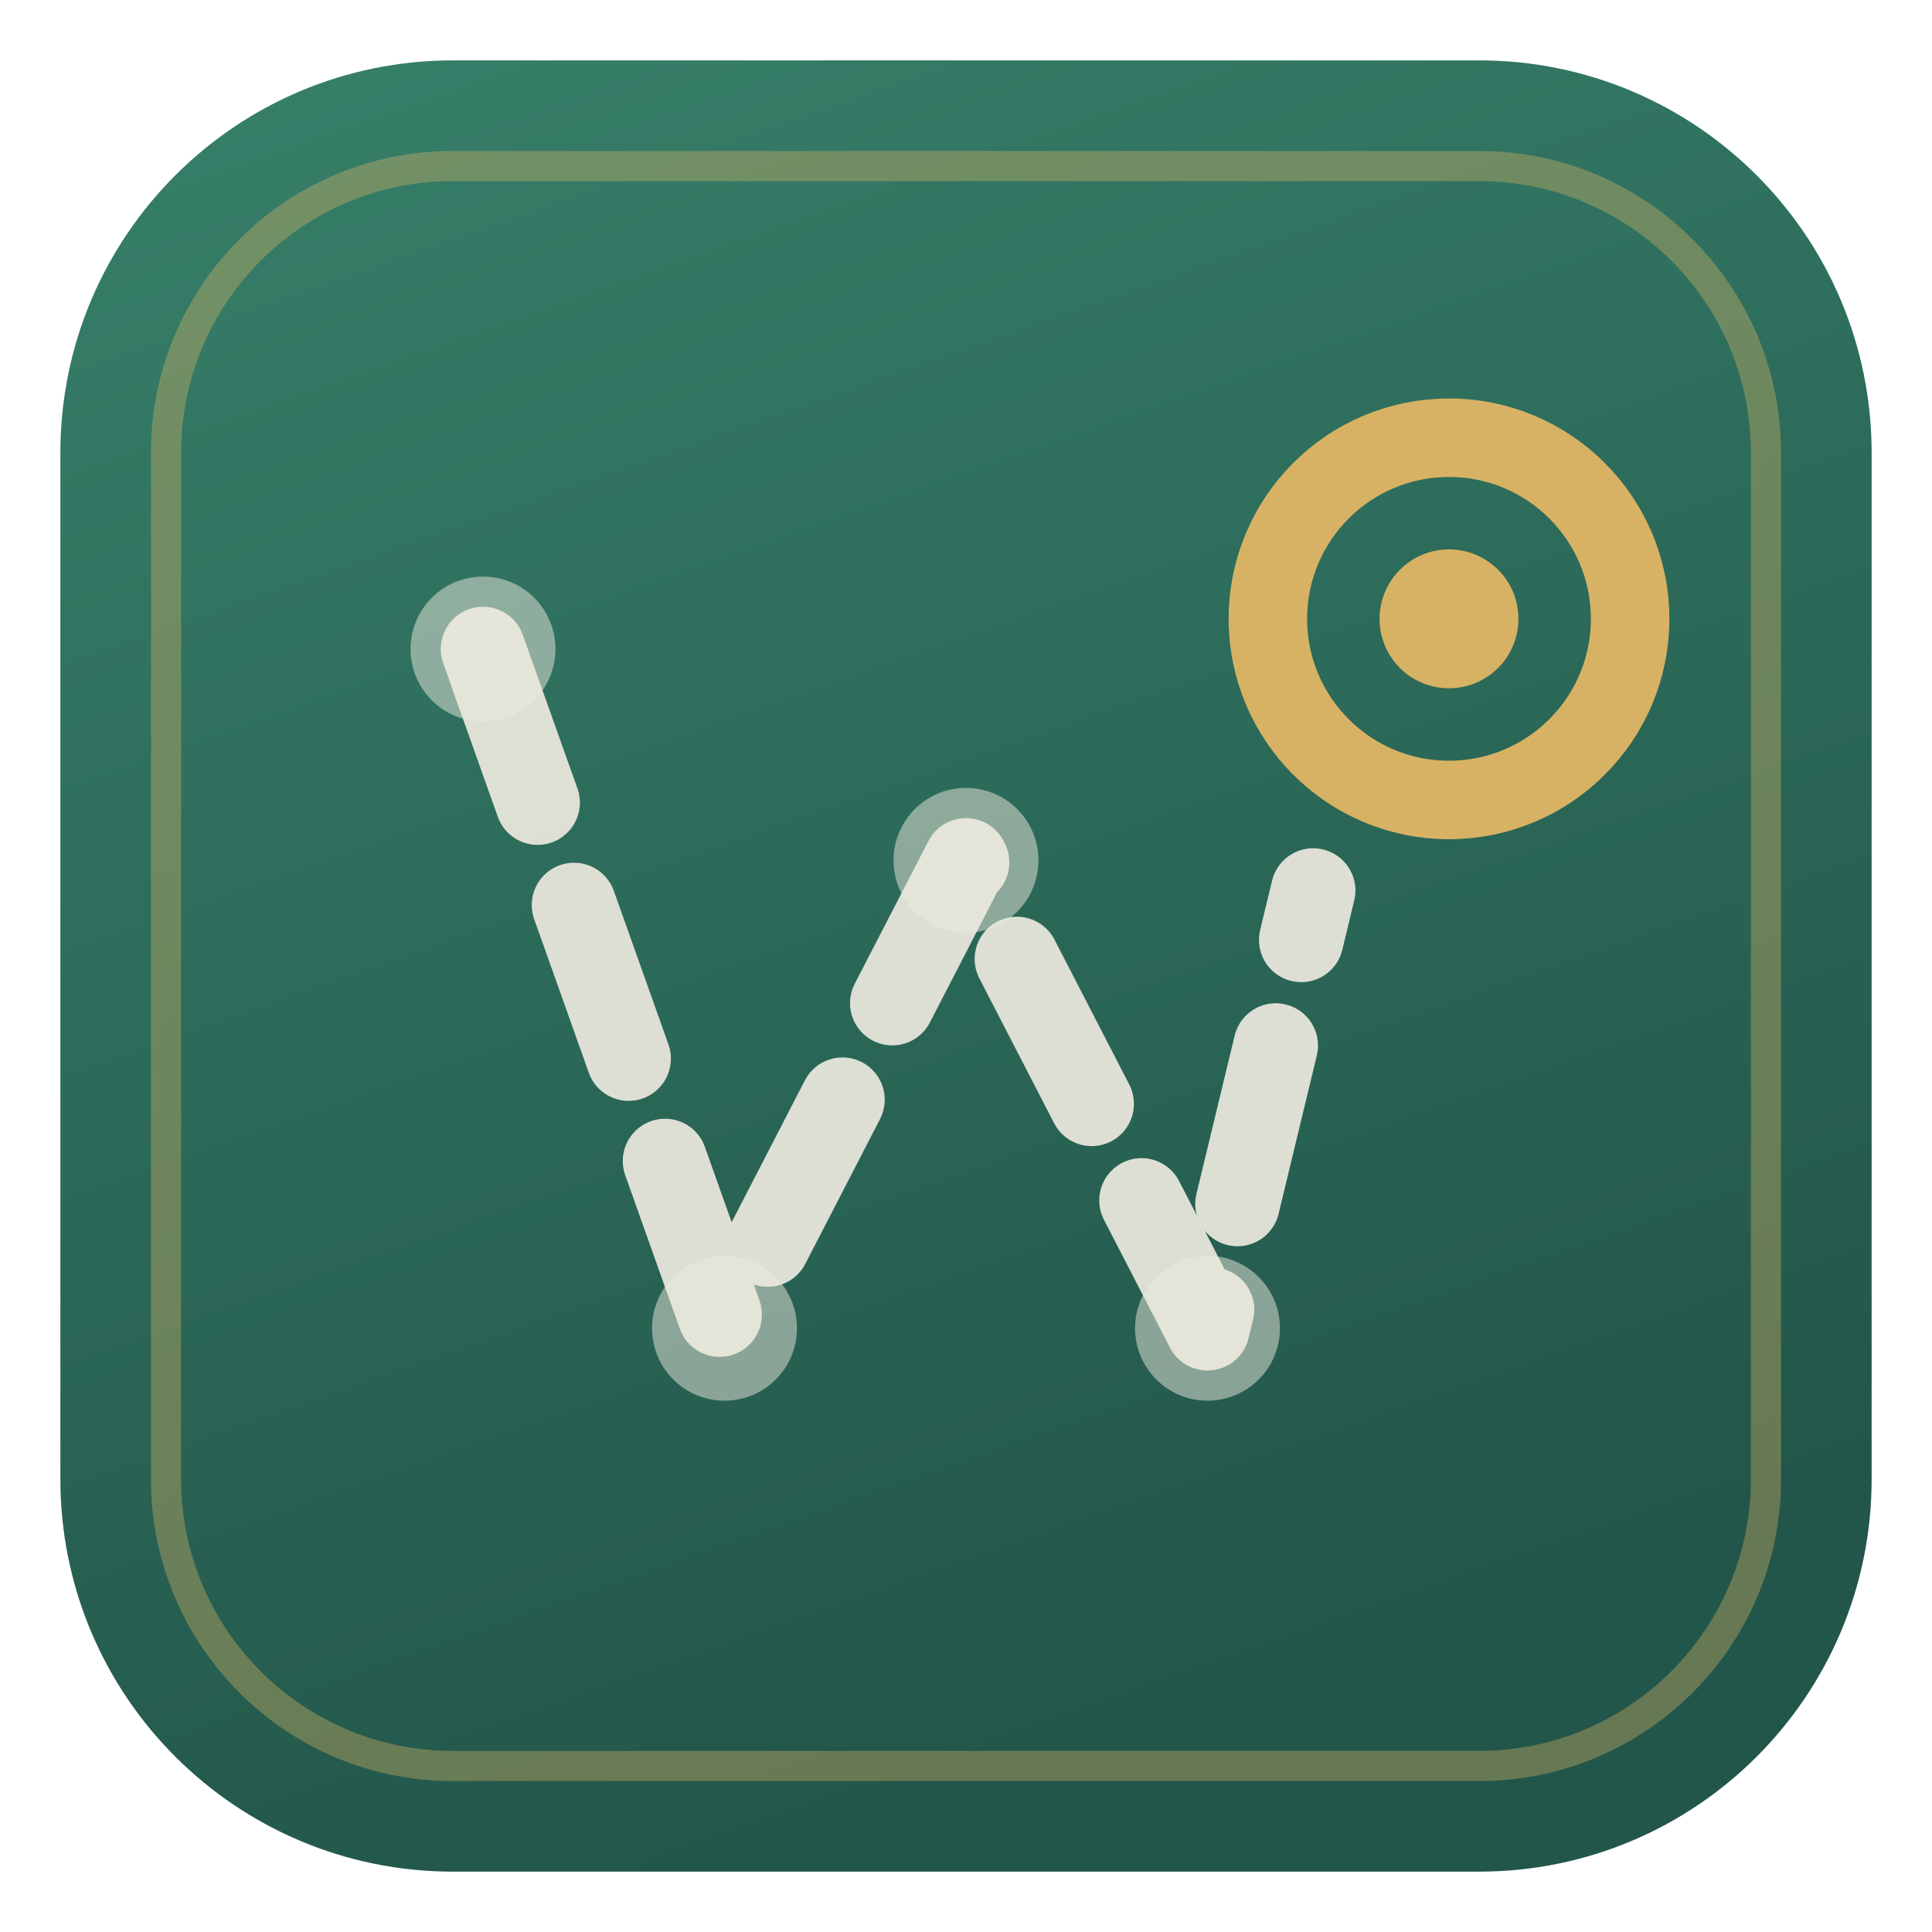
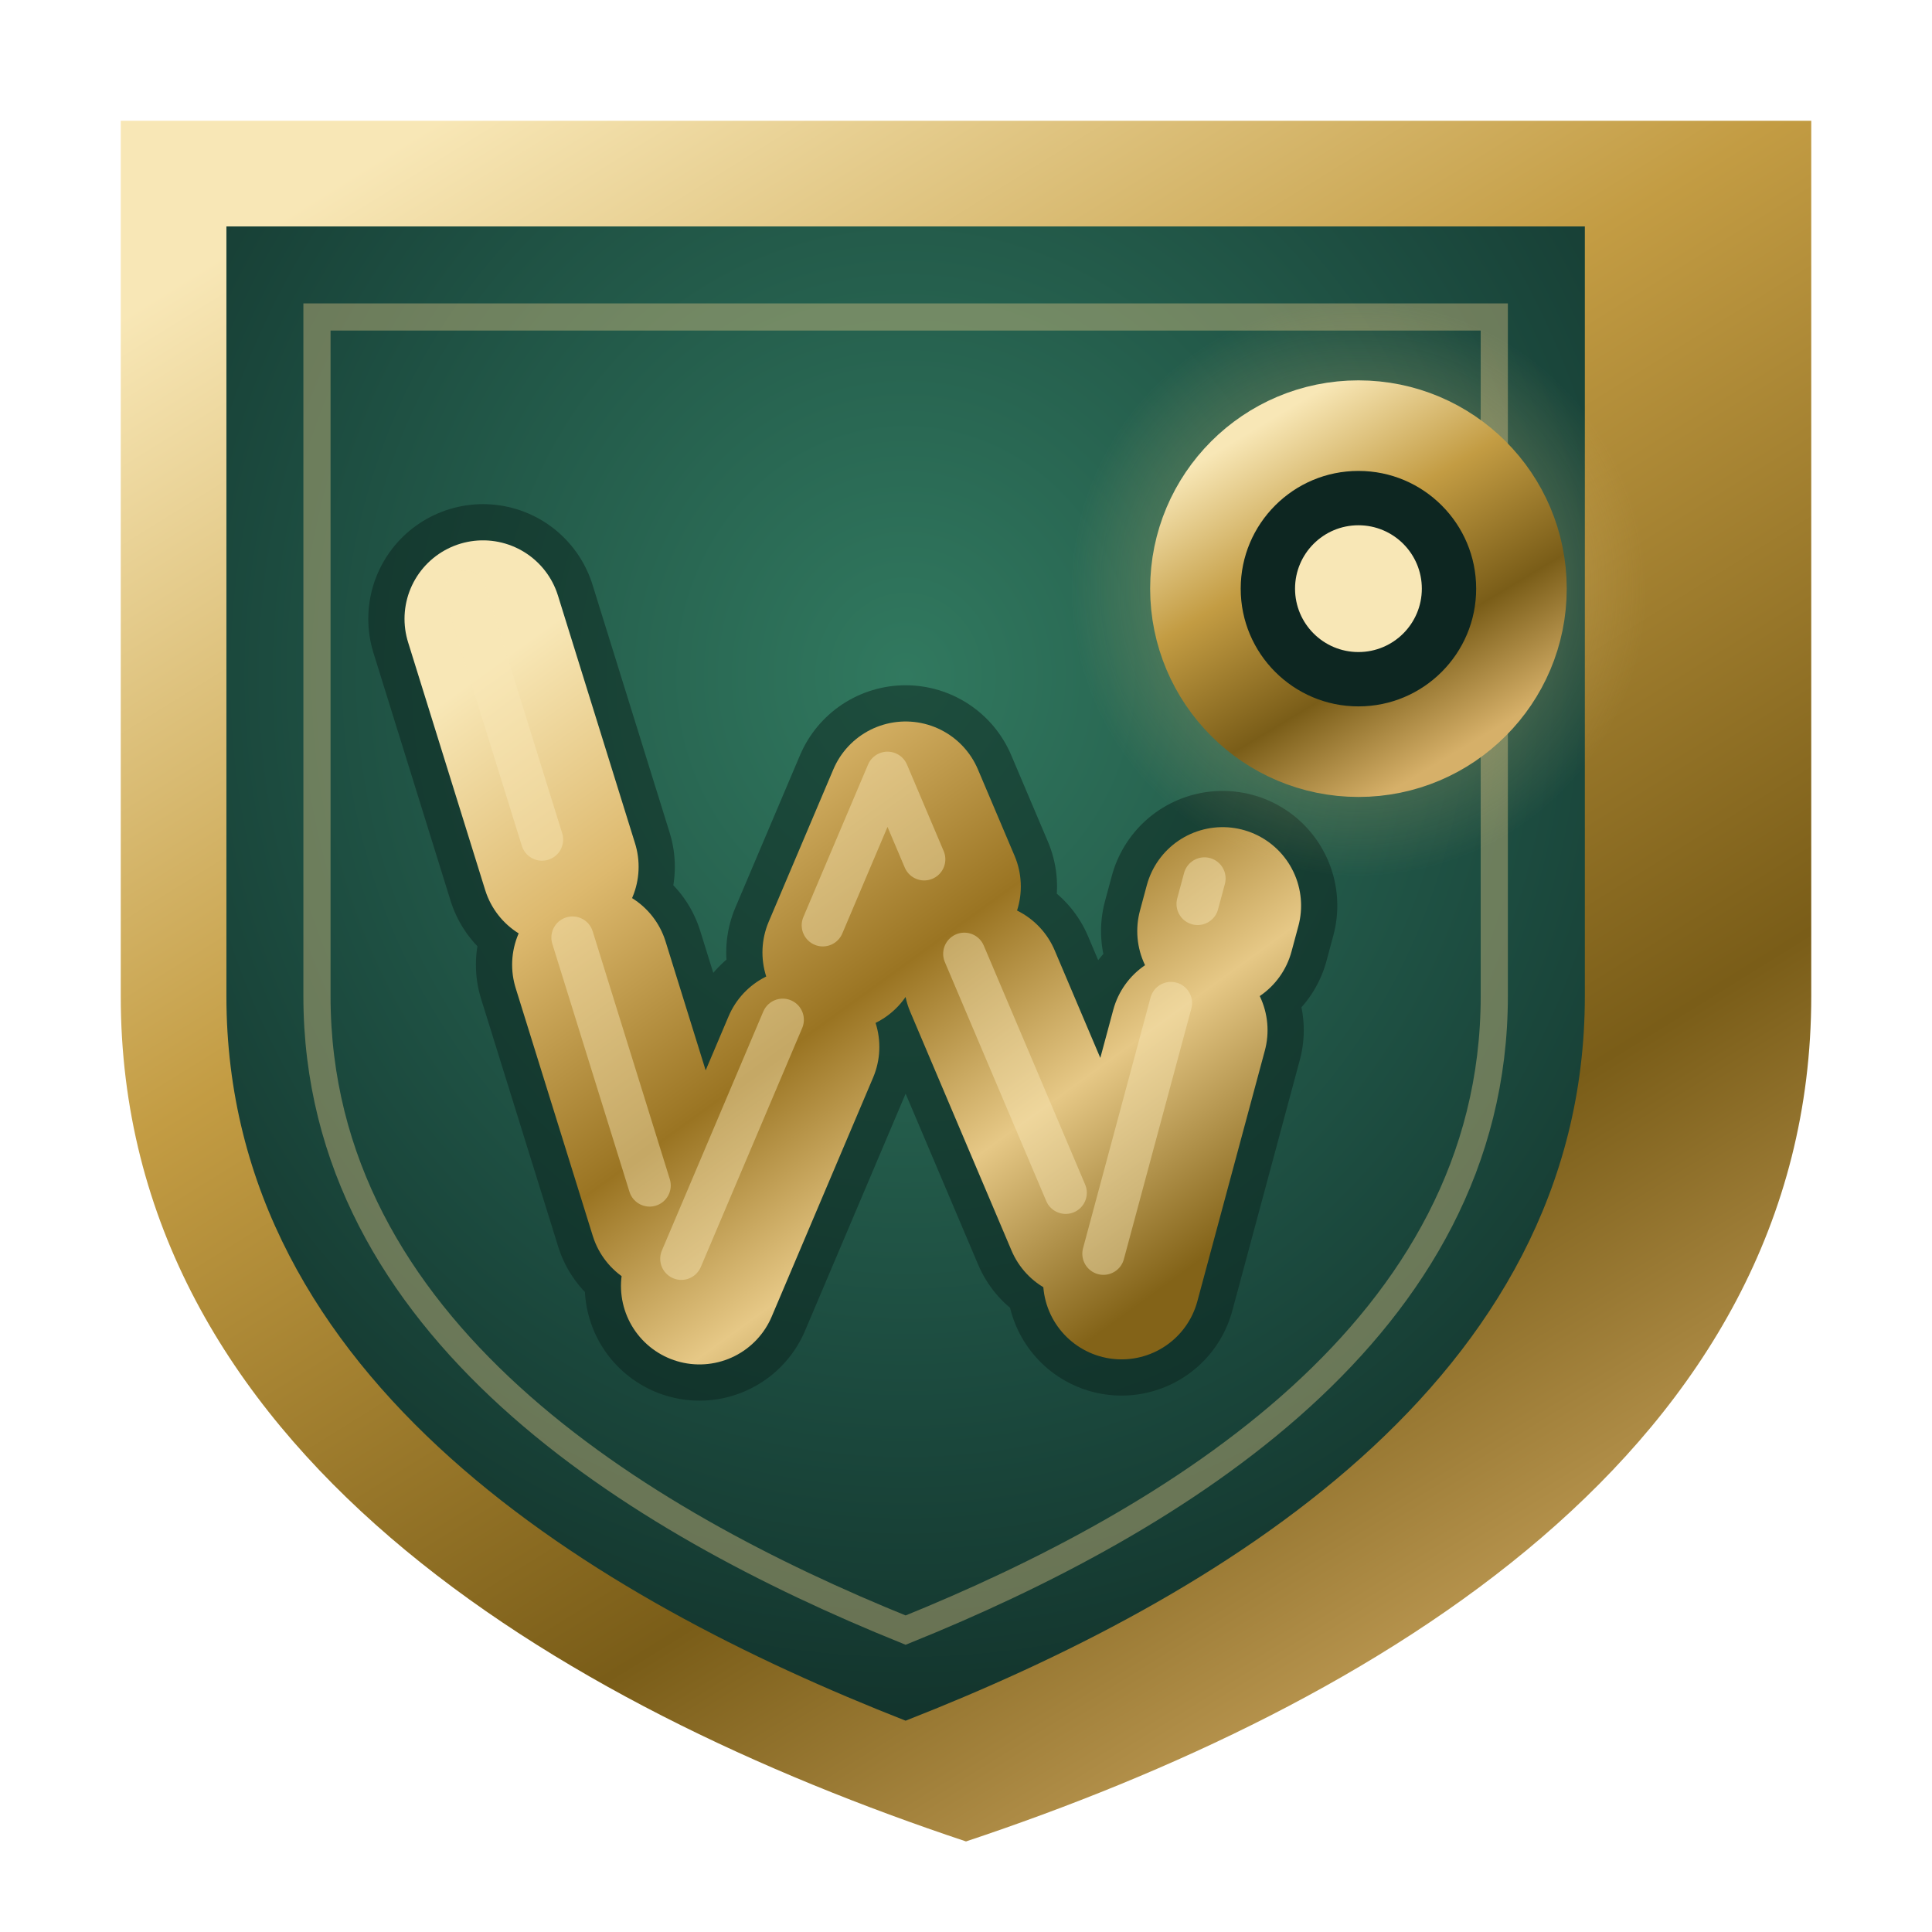
<svg xmlns="http://www.w3.org/2000/svg" viewBox="0 0 64 64" width="64" height="64" role="img" aria-label="WoW Companion">
  <defs>
-     <linearGradient id="field" x1="0" y1="0" x2="0.35" y2="1">
-       <stop offset="0" stop-color="#37806a" />
-       <stop offset="1" stop-color="#22564a" />
+     <linearGradient id="gold" x1="0.1" y1="0" x2="0.9" y2="1">
+       <stop offset="0" stop-color="#F8E7B6" />
+       <stop offset="0.26" stop-color="#DDB96E" />
+       <stop offset="0.54" stop-color="#9A7422" />
+       <stop offset="0.76" stop-color="#E6C886" />
+       <stop offset="1" stop-color="#836318" />
    </linearGradient>
+     <linearGradient id="rim" x1="0.2" y1="0" x2="0.8" y2="1">
+       <stop offset="0" stop-color="#F8E7B6" />
+       <stop offset="0.35" stop-color="#C39C43" />
+       <stop offset="0.7" stop-color="#7A5D18" />
+       <stop offset="1" stop-color="#D6B069" />
+     </linearGradient>
+     <radialGradient id="field" cx="0.5" cy="0.3" r="0.85">
+       <stop offset="0" stop-color="#31795F" />
+       <stop offset="0.55" stop-color="#1C4B3F" />
+       <stop offset="1" stop-color="#0D2621" />
+     </radialGradient>
+     <radialGradient id="halo" cx="0.5" cy="0.5" r="0.5">
+       <stop offset="0" stop-color="#FFEDBC" />
+       <stop offset="0.4" stop-color="#E7C77F" stop-opacity="0.7" />
+       <stop offset="1" stop-color="#E7C77F" stop-opacity="0" />
+     </radialGradient>
  </defs>
-   <rect x="2" y="2" width="60" height="60" rx="13" fill="url(#field)" />
-   <rect x="5.5" y="5.5" width="53" height="53" rx="9.5" fill="none" stroke="#D8B264" stroke-width="1" opacity="0.38" />
-   <path d="M16 21.5 L24 44 L32 28.5 L40 44 L43.5 29.5" fill="none" stroke="#EDE9DE" stroke-width="2.8" stroke-linecap="round" stroke-linejoin="round" stroke-dasharray="5.4 3.6" opacity="0.92" />
-   <circle cx="16" cy="21.5" r="2.4" fill="#EDE9DE" opacity="0.5" />
-   <circle cx="24" cy="44" r="2.4" fill="#EDE9DE" opacity="0.5" />
-   <circle cx="32" cy="28.5" r="2.4" fill="#EDE9DE" opacity="0.5" />
-   <circle cx="40" cy="44" r="2.4" fill="#EDE9DE" opacity="0.5" />
-   <circle cx="48" cy="20.5" r="6" fill="none" stroke="#D8B264" stroke-width="2.6" />
-   <circle cx="48" cy="20.5" r="2.3" fill="#D8B264" />
+   <path d="M4 4h56v29c0 15-14.5 23.5-28 28C18.5 56.5 4 48 4 33z" fill="url(#rim)" />
+   <path d="M7.5 7.5h45v25.5c0 12.8-12.3 20-22.5 24C19.8 53 7.5 45.8 7.5 33z" fill="url(#field)" />
+   <path d="M10.5 10.5h39v22.5c0 11-10.6 17.4-19.5 21C21.1 50.4 10.5 44 10.5 33z" fill="none" stroke="#E6C886" stroke-width="0.9" opacity="0.4" />
+   <g>
+     <path d="M16 20.5 L23 43 L30 26.5 L37 43 L40.5 30" fill="none" stroke="#0A211C" stroke-width="7.6" stroke-linecap="round" stroke-linejoin="round" stroke-dasharray="8.6 3.4" opacity="0.5" />
+     <path d="M16 20.5 L23 43 L30 26.5 L37 43 L40.5 30" fill="none" stroke="url(#gold)" stroke-width="5.2" stroke-linecap="round" stroke-linejoin="round" stroke-dasharray="8.6 3.4" />
+     <path d="M15.4 19.6 L22.4 42.1 L29.4 25.6 L36.4 42.1 L39.9 29.1" fill="none" stroke="#F8E7B6" stroke-width="1.4" stroke-linecap="round" stroke-linejoin="round" stroke-dasharray="8.6 3.4" opacity="0.45" />
+     <circle cx="45" cy="19.5" r="9.5" fill="url(#halo)" opacity="0.5" />
+     <circle cx="45" cy="19.5" r="5.4" fill="#0D2621" stroke="url(#rim)" stroke-width="3" />
+     <circle cx="45" cy="19.5" r="2.1" fill="#F8E7B6" />
+   </g>
</svg>
